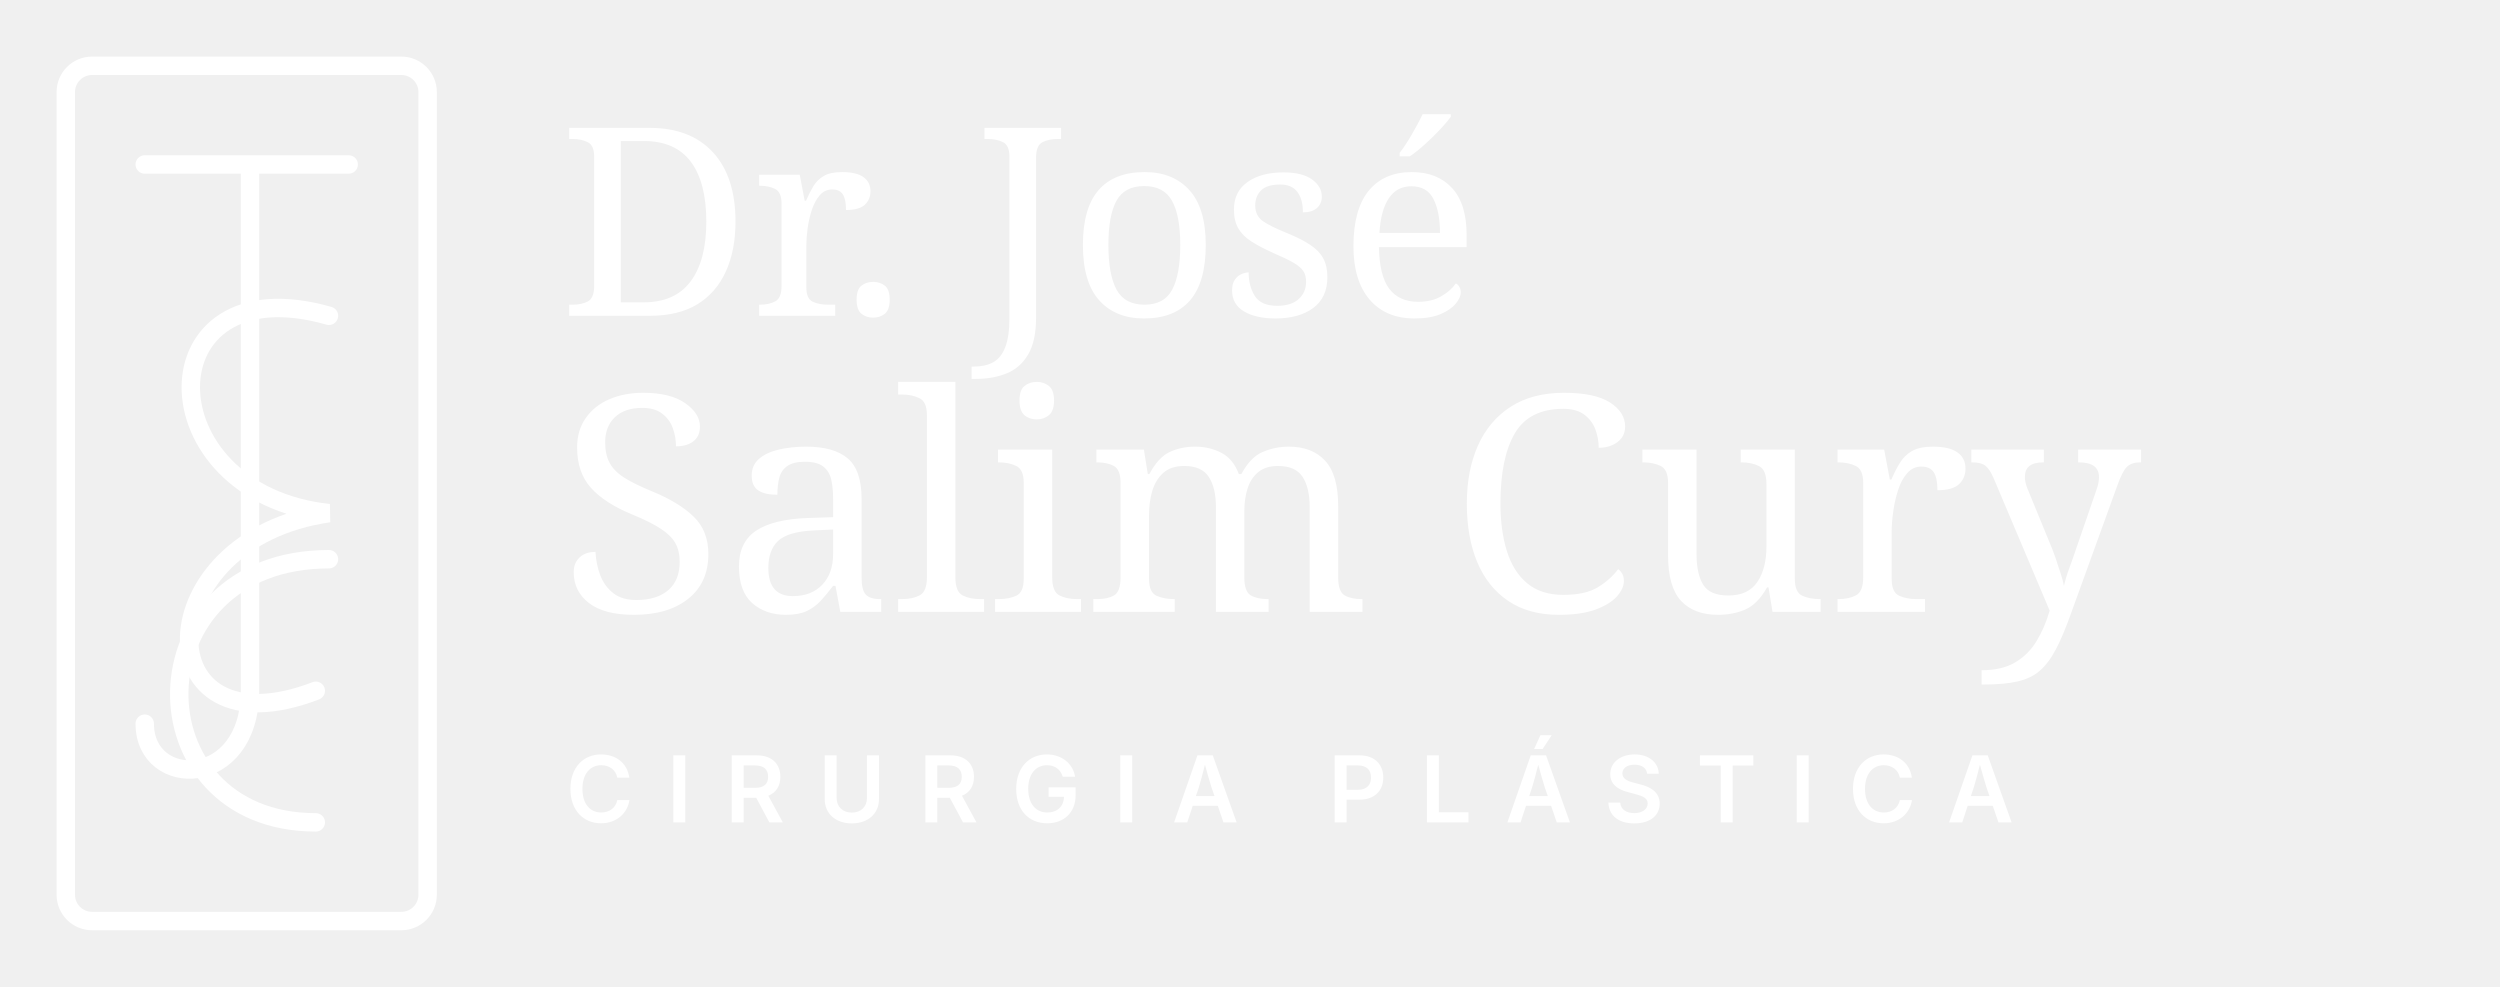
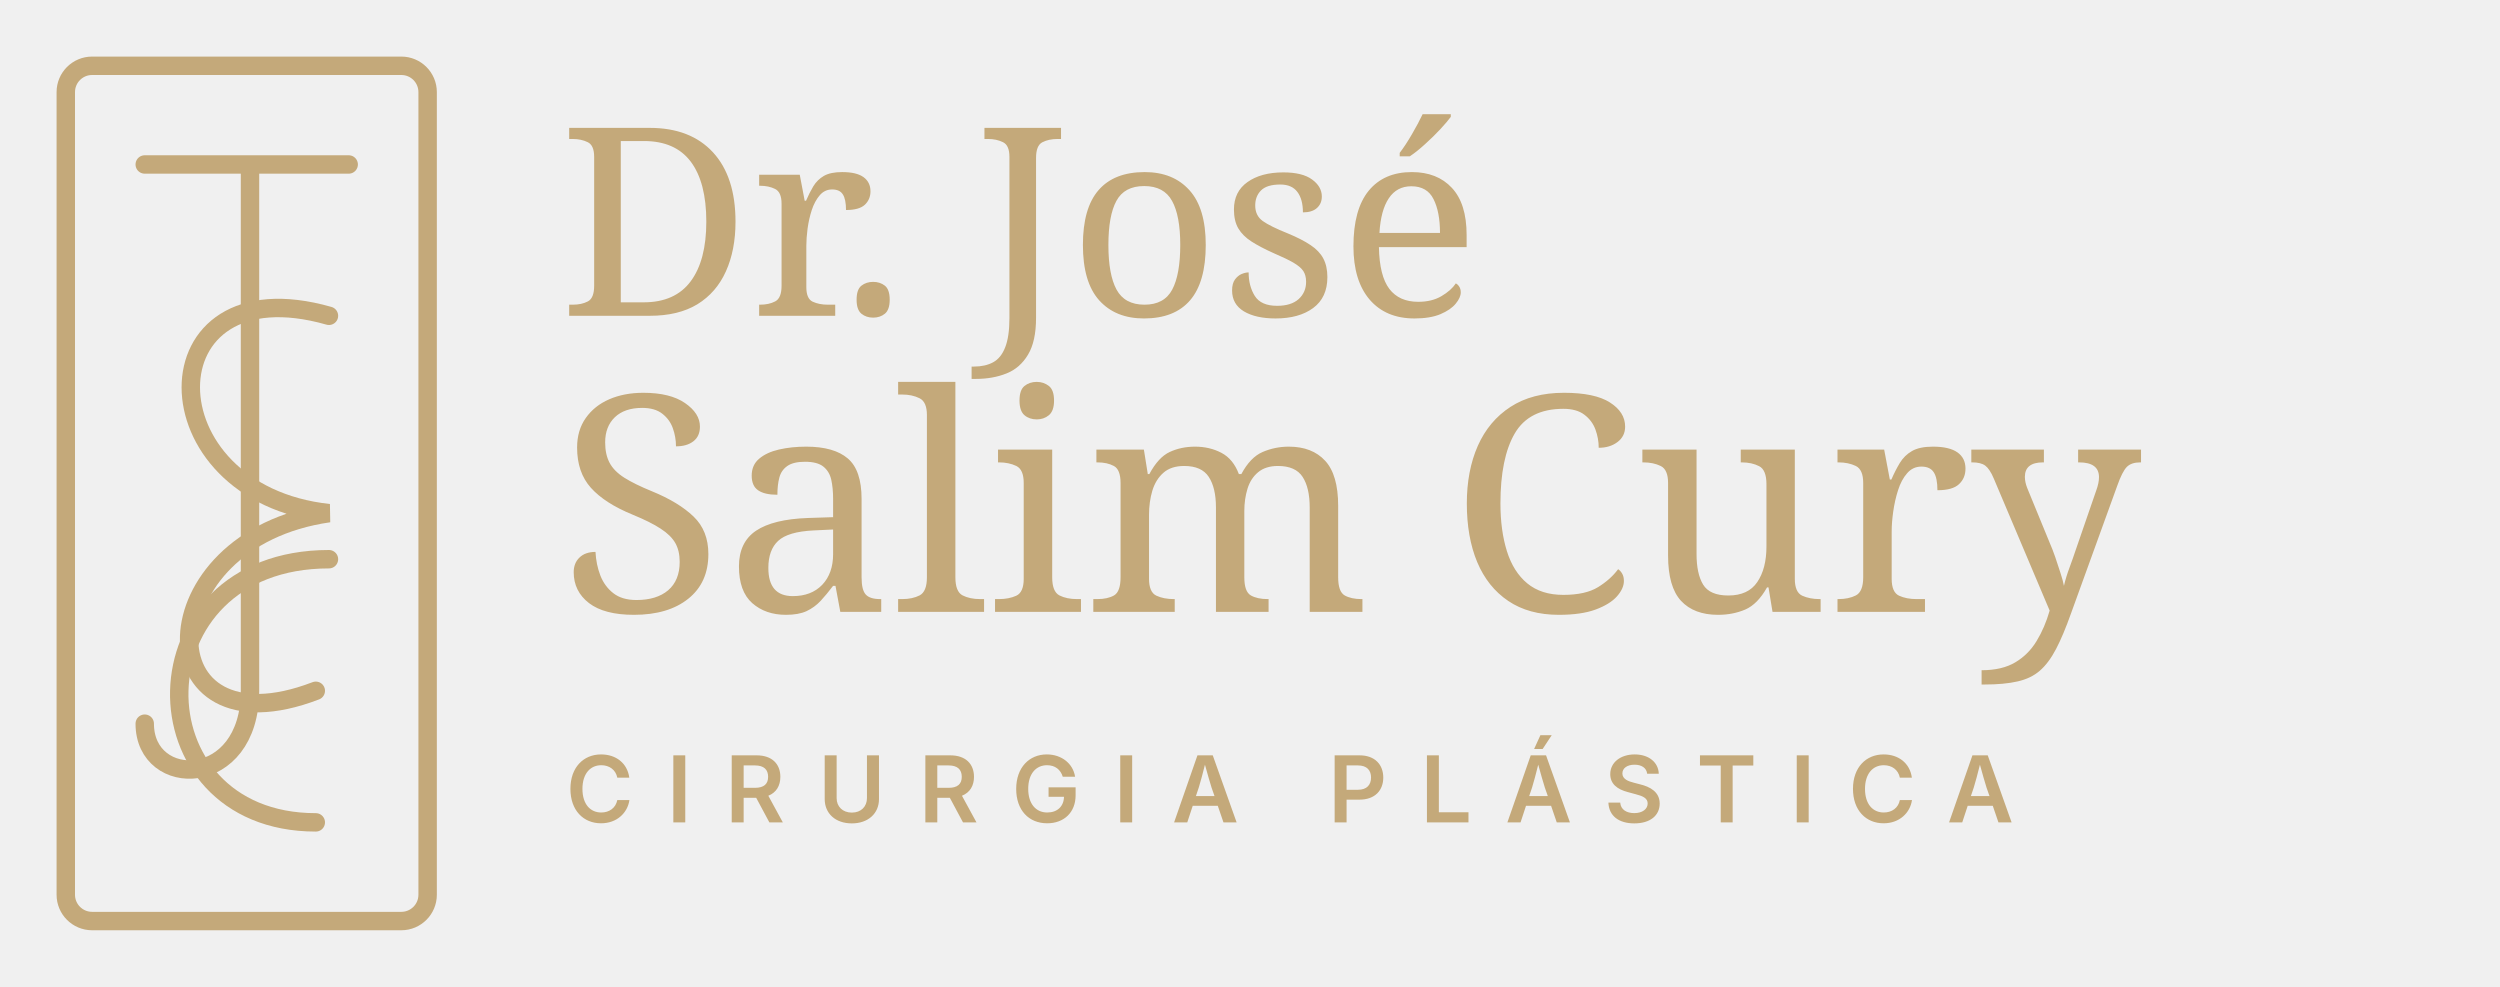
<svg xmlns="http://www.w3.org/2000/svg" viewBox="0 0 380 150" width="380" height="150">
  <defs>
    <style>
-       .logo-white-stroke { stroke: #FFFFFF; stroke-width: 2.8; fill: none; }
-       .logo-white-fill { fill: #FFFFFF; }
-       .logo-text-serif { font-family: 'Cormorant Garamond', 'Playfair Display', Georgia, serif; fill: #FFFFFF; }
-       .logo-text-sans { font-family: 'Plus Jakarta Sans', 'Inter', sans-serif; fill: #FFFFFF; letter-spacing: 5px; font-weight: 600; }
+       .logo-gold-stroke { stroke: #C4A97A; stroke-width: 2.8; fill: none; }
+       .logo-gold-fill { fill: #C4A97A; }
+       .logo-text-serif { font-family: 'Cormorant Garamond', 'Playfair Display', Georgia, serif; fill: #C4A97A; }
+       .logo-text-sans { font-family: 'Plus Jakarta Sans', 'Inter', sans-serif; fill: #C4A97A; letter-spacing: 5px; font-weight: 600; }
    </style>
  </defs>
-   <rect x="10" y="10" width="55" height="130" rx="4" class="logo-white-stroke" />
-   <path d="M 22 25 L 53 25 M 38 25 L 38 105 C 38 120, 22 120, 22 110" class="logo-white-stroke" stroke-linecap="round" />
-   <path d="M 50 48 C 22 40, 22 75, 50 78 C 22 82, 22 115, 48 105" class="logo-white-stroke" stroke-linecap="round" />
-   <path d="M 50 85 C 20 85, 20 125, 48 125" class="logo-white-stroke" stroke-linecap="round" />
+   <rect x="10" y="10" width="55" height="130" rx="4" class="logo-gold-stroke" />
+   <path d="M 22 25 L 53 25 M 38 25 L 38 105 C 38 120, 22 120, 22 110" class="logo-gold-stroke" stroke-linecap="round" />
+   <path d="M 50 48 C 22 40, 22 75, 50 78 C 22 82, 22 115, 48 105" class="logo-gold-stroke" stroke-linecap="round" />
+   <path d="M 50 85 C 20 85, 20 125, 48 125" class="logo-gold-stroke" stroke-linecap="round" />
  <text x="85" y="48" class="logo-text-serif" font-size="40" font-weight="500">Dr. José</text>
  <text x="85" y="93" class="logo-text-serif" font-size="46" font-weight="500">Salim Cury</text>
  <text x="86" y="125" class="logo-text-sans" font-size="14">CIRURGIA PLÁSTICA</text>
</svg>
